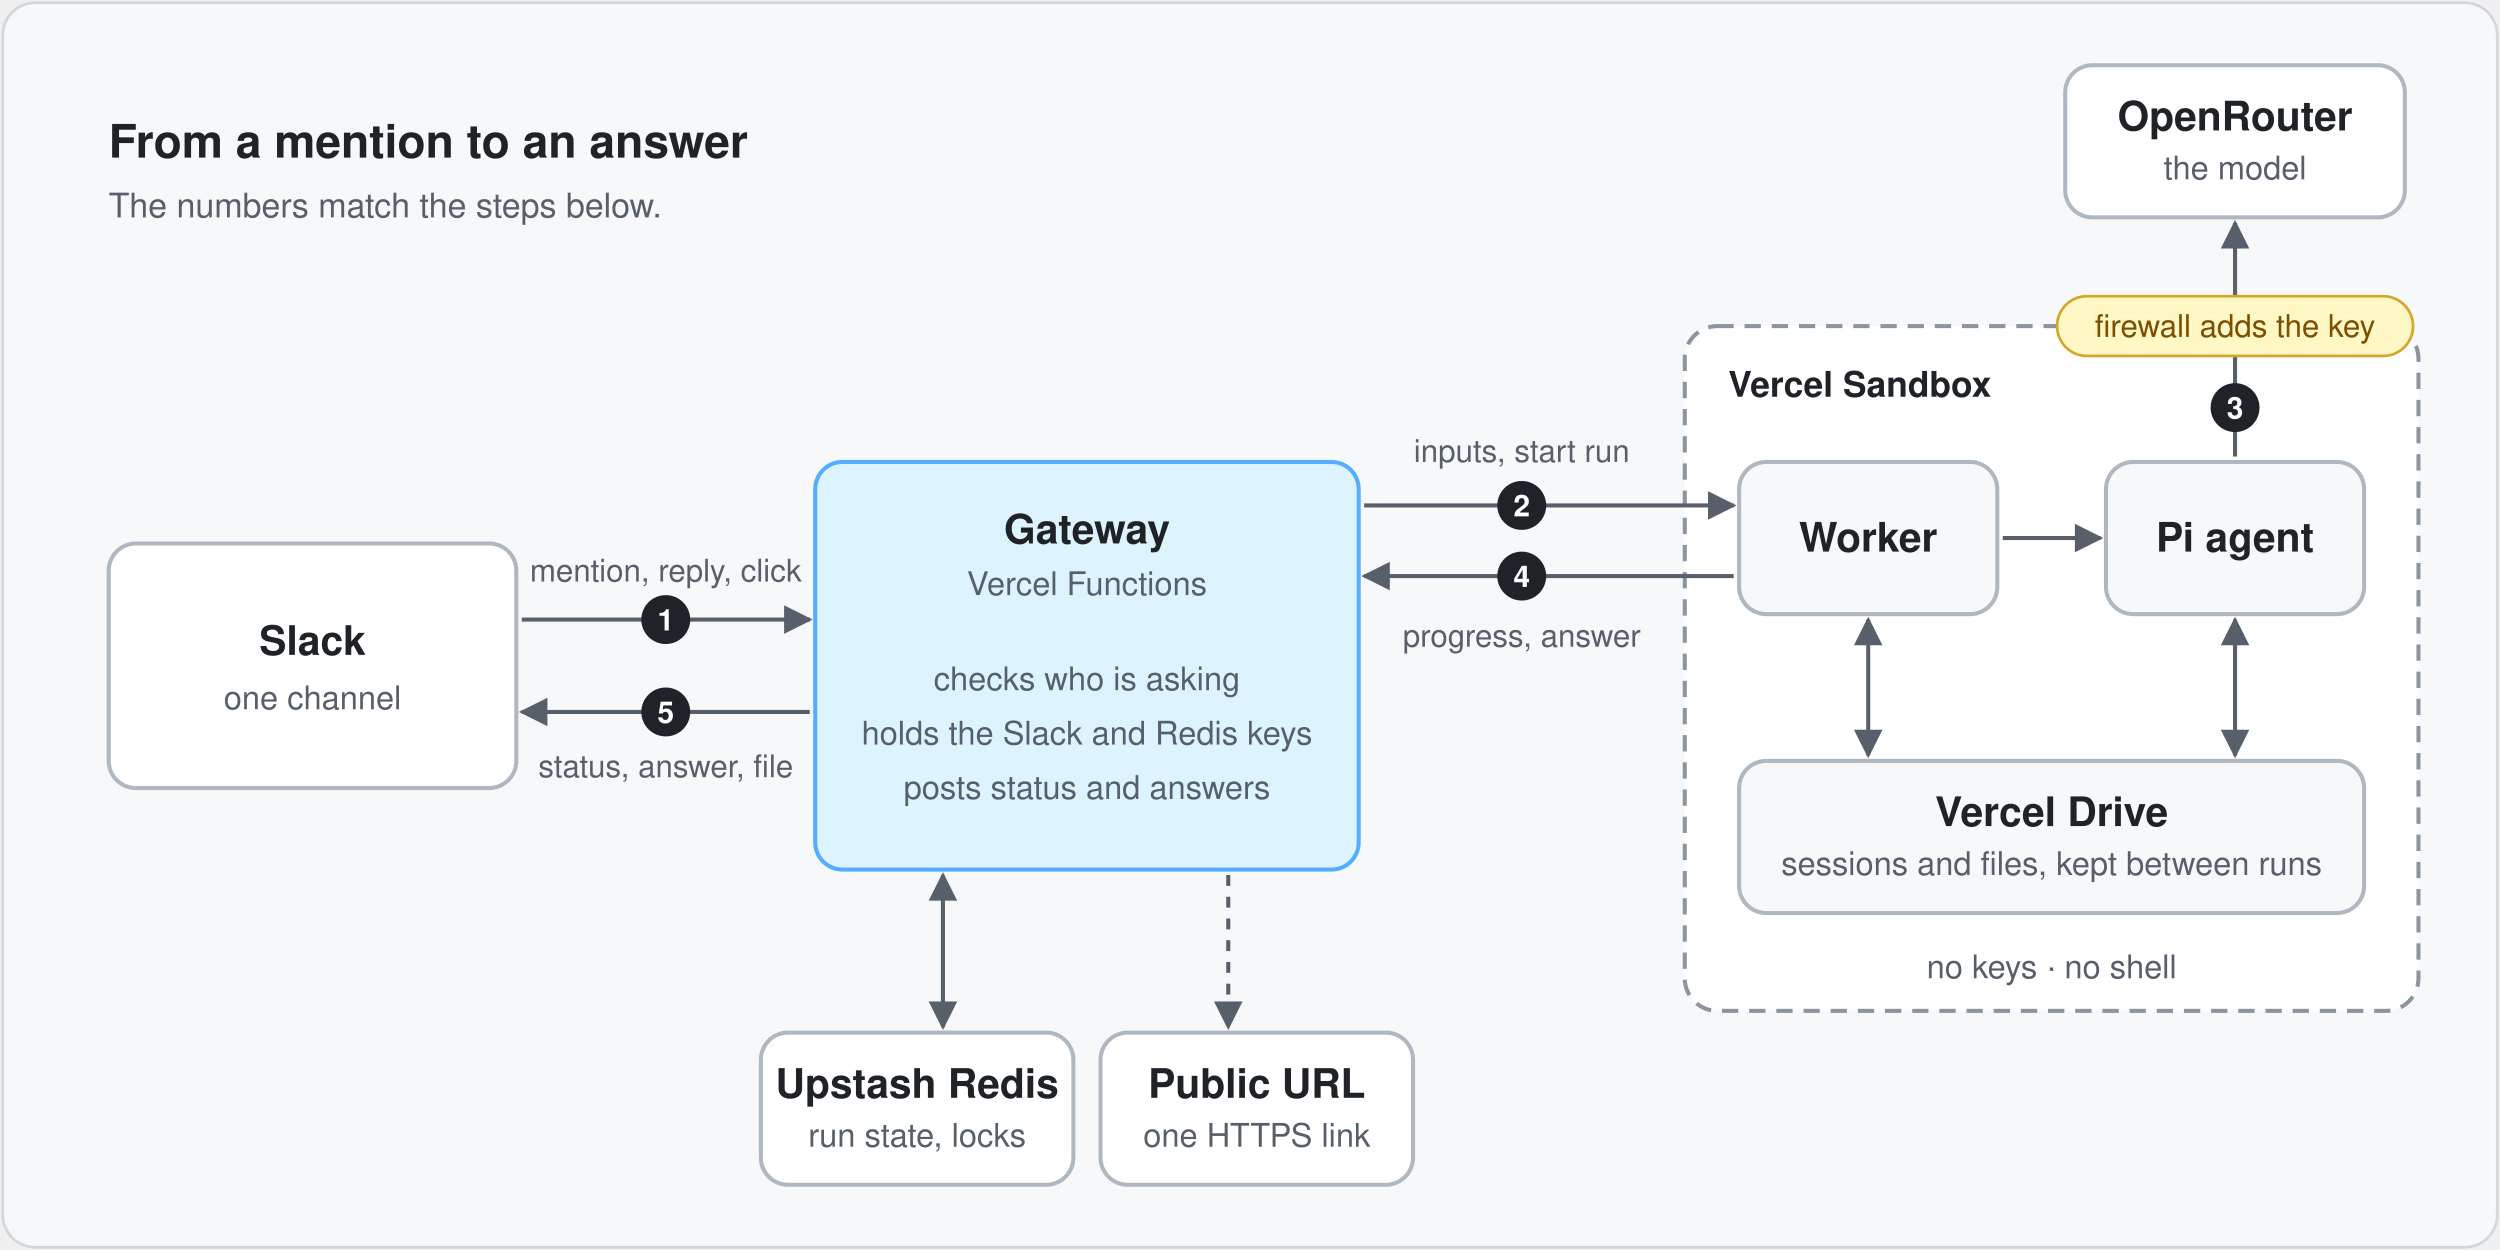
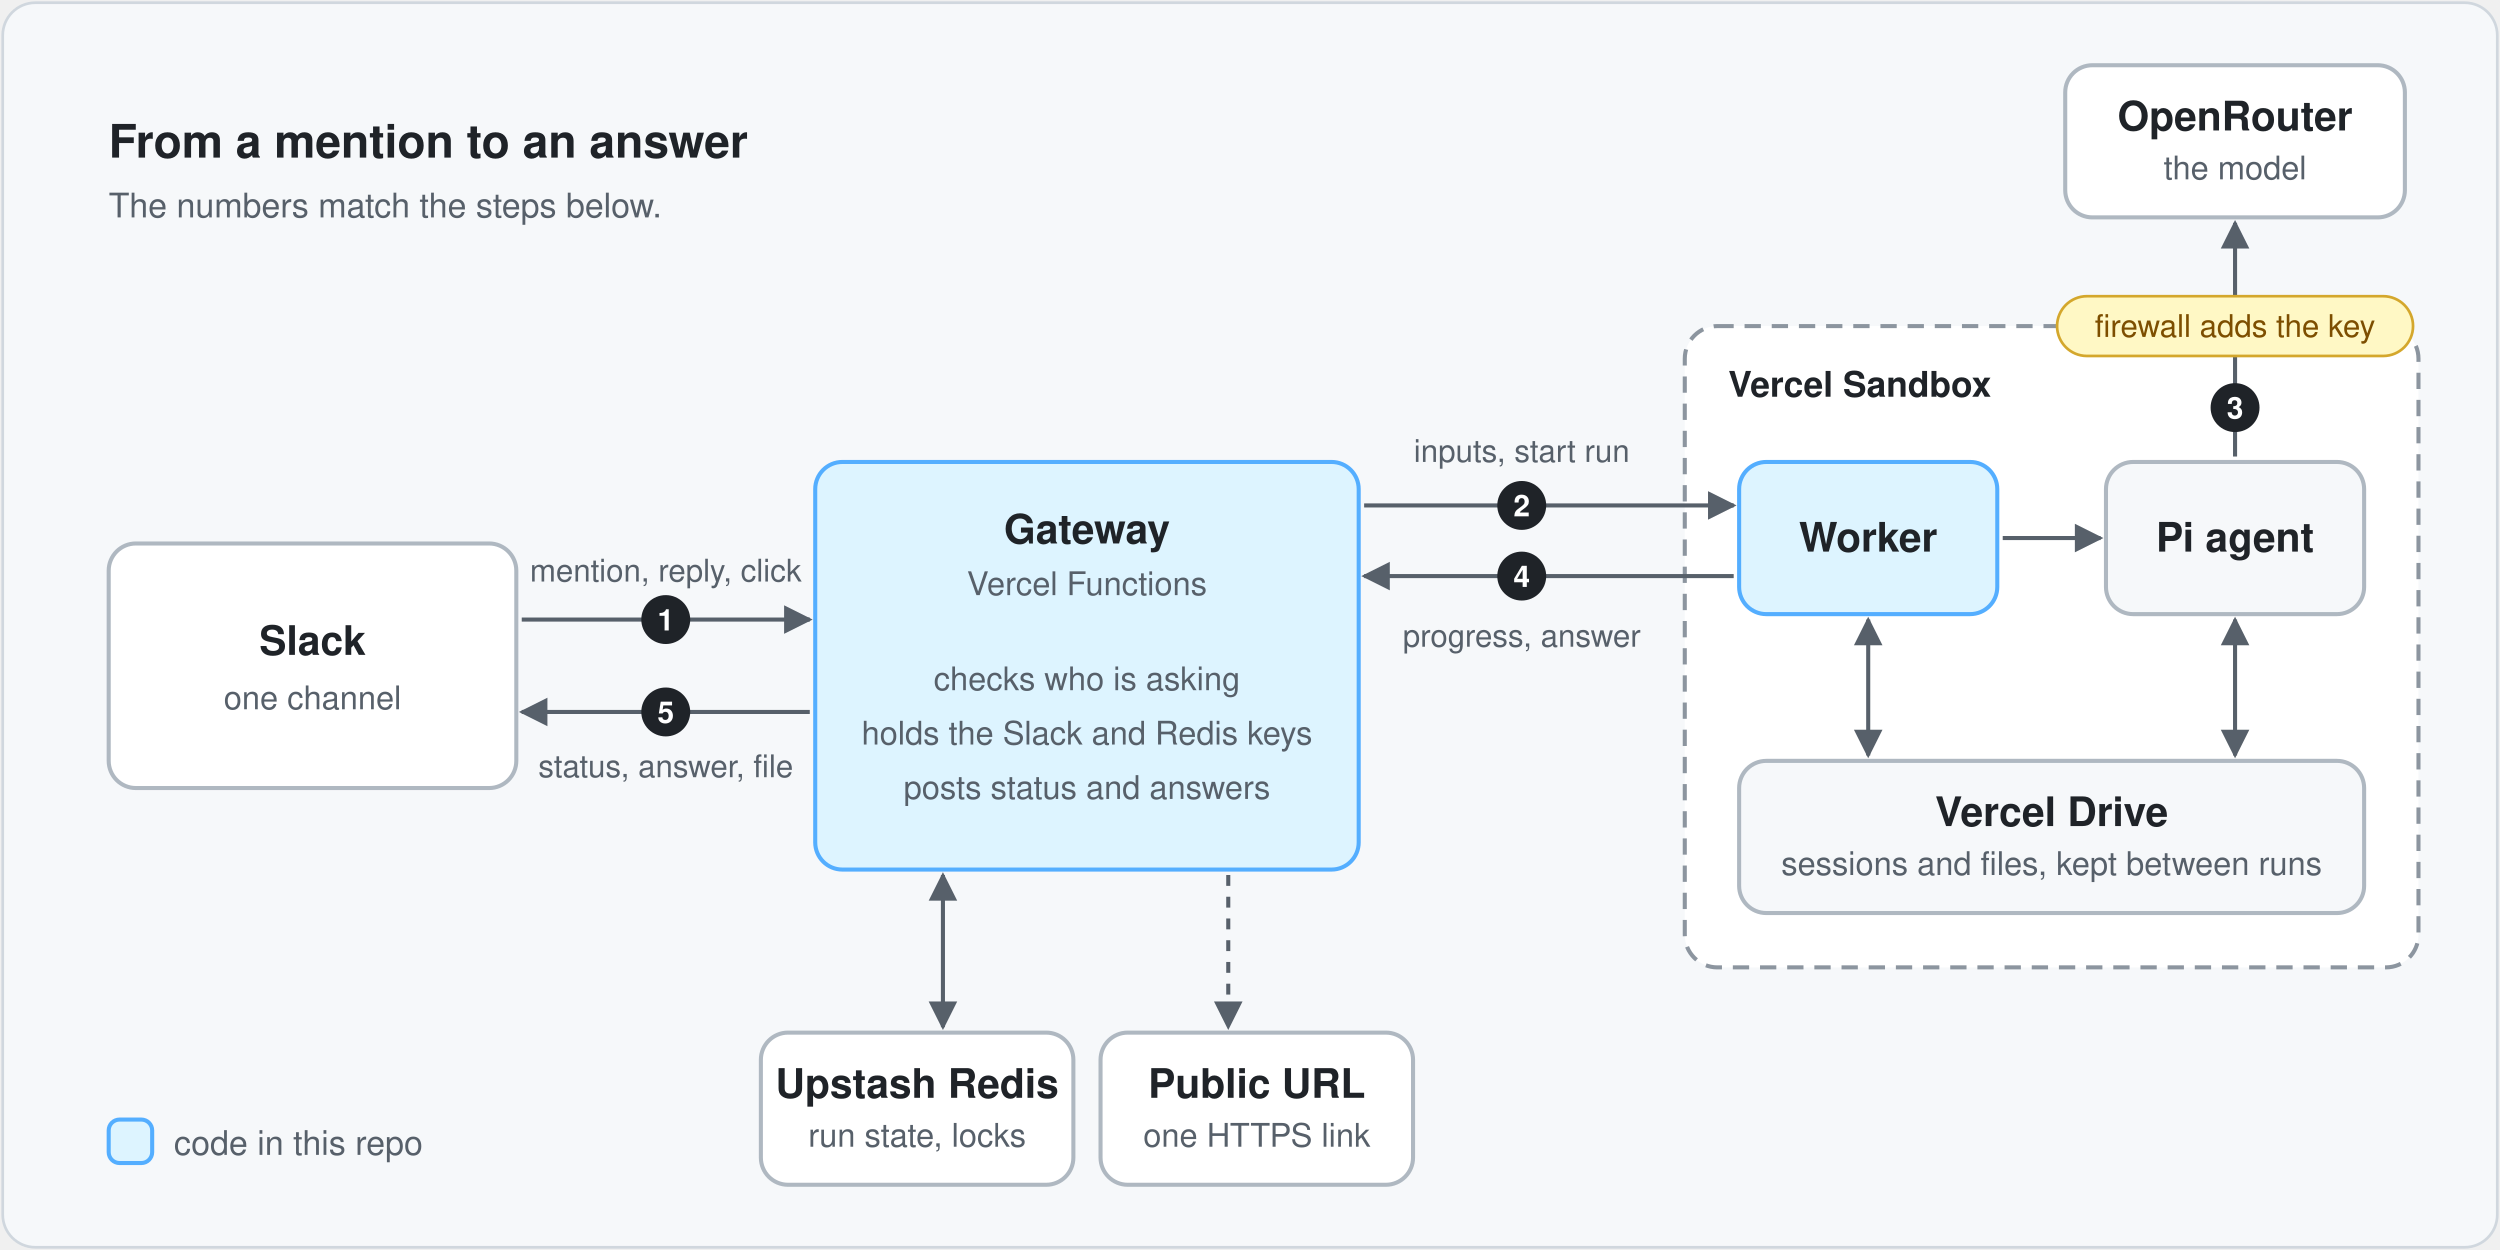
<svg xmlns="http://www.w3.org/2000/svg" viewBox="0 0 920 460" role="img" aria-labelledby="t d" font-family="-apple-system, BlinkMacSystemFont, 'Segoe UI', Helvetica, Arial, sans-serif">
  <defs>
    <marker id="a" viewBox="0 0 10 10" refX="9" refY="5" markerWidth="7" markerHeight="7" orient="auto-start-reverse">
      <path d="M0 0 10 5 0 10z" fill="#57606a" />
    </marker>
    <style>
      .box { fill: #ffffff; stroke: #afb8c1; stroke-width: 1.5; }
+       .ours { fill: #ddf4ff; stroke: #54aeff; stroke-width: 1.5; }
      .in { fill: #f6f8fa; stroke: #afb8c1; stroke-width: 1.5; }
      .h { font-size: 15px; font-weight: 600; fill: #1f2328; text-anchor: middle; }
      .s { font-size: 12px; fill: #57606a; text-anchor: middle; }
      .l { font-size: 11.5px; fill: #57606a; text-anchor: middle; }
      .ar { stroke: #57606a; stroke-width: 1.5; fill: none; marker-end: url(#a); }
      .both { marker-start: url(#a); }
      .n { fill: #1f2328; }
      .nt { font-size: 11px; font-weight: 700; fill: #ffffff; text-anchor: middle; }
    </style>
  </defs>
  <rect x="1" y="1" width="918" height="458" rx="12" fill="#f6f8fa" stroke="#d0d7de" />
  <text x="40" y="58" font-size="17" font-weight="600" fill="#1f2328">From a mention to an answer</text>
  <text x="40" y="80" font-size="12.5" fill="#57606a">The numbers match the steps below.</text>
+   <rect class="ours" x="40" y="412" width="16" height="16" rx="4" />
+   <text x="64" y="425" font-size="12.5" fill="#57606a">code in this repo</text>
  <rect class="box" x="40" y="200" width="150" height="90" rx="10" />
  <text class="h" x="115" y="241">Slack</text>
  <text class="s" x="115" y="261">one channel</text>
-   <rect x="300" y="170" width="200" height="150" rx="10" fill="#ddf4ff" stroke="#54aeff" stroke-width="1.5" />
+   <rect class="ours" x="300" y="170" width="200" height="150" rx="10" />
  <text class="h" x="400" y="200">Gateway</text>
  <text class="s" x="400" y="219">Vercel Functions</text>
  <text class="s" x="400" y="254">checks who is asking</text>
  <text class="s" x="400" y="274">holds the Slack and Redis keys</text>
  <text class="s" x="400" y="294">posts status and answers</text>
  <rect class="box" x="280" y="380" width="115" height="56" rx="10" />
  <text class="h" x="337.5" y="404" font-size="13">Upstash Redis</text>
  <text class="s" x="337.5" y="422">run state, locks</text>
  <rect class="box" x="405" y="380" width="115" height="56" rx="10" />
  <text class="h" x="462.5" y="404">Public URL</text>
  <text class="s" x="462.5" y="422">one HTTPS link</text>
  <path class="ar both" d="M347 322V378" />
  <path class="ar" d="M452 322V378" stroke-dasharray="4 4" />
-   <rect x="620" y="120" width="270" height="252" rx="12" fill="#ffffff" stroke="#8c959f" stroke-width="1.5" stroke-dasharray="6 4" />
+   <rect x="620" y="120" width="270" height="236" rx="12" fill="#ffffff" stroke="#8c959f" stroke-width="1.5" stroke-dasharray="6 4" />
  <text x="636" y="146" font-size="13" font-weight="600" fill="#1f2328">Vercel Sandbox</text>
-   <text class="s" x="755" y="360">no keys · no shell</text>
-   <rect class="in" x="640" y="170" width="95" height="56" rx="10" />
+   <rect class="ours" x="640" y="170" width="95" height="56" rx="10" />
  <text class="h" x="687.5" y="203">Worker</text>
  <rect class="in" x="775" y="170" width="95" height="56" rx="10" />
  <text class="h" x="822.5" y="203">Pi agent</text>
  <rect class="in" x="640" y="280" width="230" height="56" rx="10" />
  <text class="h" x="755" y="304">Vercel Drive</text>
  <text class="s" x="755" y="322">sessions and files, kept between runs</text>
  <path class="ar" d="M737 198H773" />
  <path class="ar both" d="M687.5 228V278" />
  <path class="ar both" d="M822.5 228V278" />
  <rect class="box" x="760" y="24" width="125" height="56" rx="10" />
  <text class="h" x="822.5" y="48">OpenRouter</text>
  <text class="s" x="822.5" y="66">the model</text>
  <path class="ar" d="M822.5 168V82" />
  <rect x="757" y="109" width="131" height="22" rx="11" fill="#fff8c5" stroke="#d4a72c" />
  <text x="822.5" y="124" font-size="11.5" fill="#7d4e00" text-anchor="middle">firewall adds the key</text>
  <path class="ar" d="M192 228H298" />
  <text class="l" x="245" y="214">mention, reply, click</text>
  <path class="ar" d="M298 262H192" />
  <text class="l" x="245" y="286">status, answer, file</text>
  <path class="ar" d="M502 186H638" />
  <text class="l" x="560" y="170">inputs, start run</text>
  <path class="ar" d="M638 212H502" />
  <text class="l" x="560" y="238">progress, answer</text>
  <circle class="n" cx="245" cy="228" r="9" />
  <text class="nt" x="245" y="232">1</text>
  <circle class="n" cx="560" cy="186" r="9" />
  <text class="nt" x="560" y="190">2</text>
  <circle class="n" cx="822.5" cy="150" r="9" />
  <text class="nt" x="822.5" y="154">3</text>
  <circle class="n" cx="560" cy="212" r="9" />
  <text class="nt" x="560" y="216">4</text>
  <circle class="n" cx="245" cy="262" r="9" />
  <text class="nt" x="245" y="266">5</text>
</svg>
